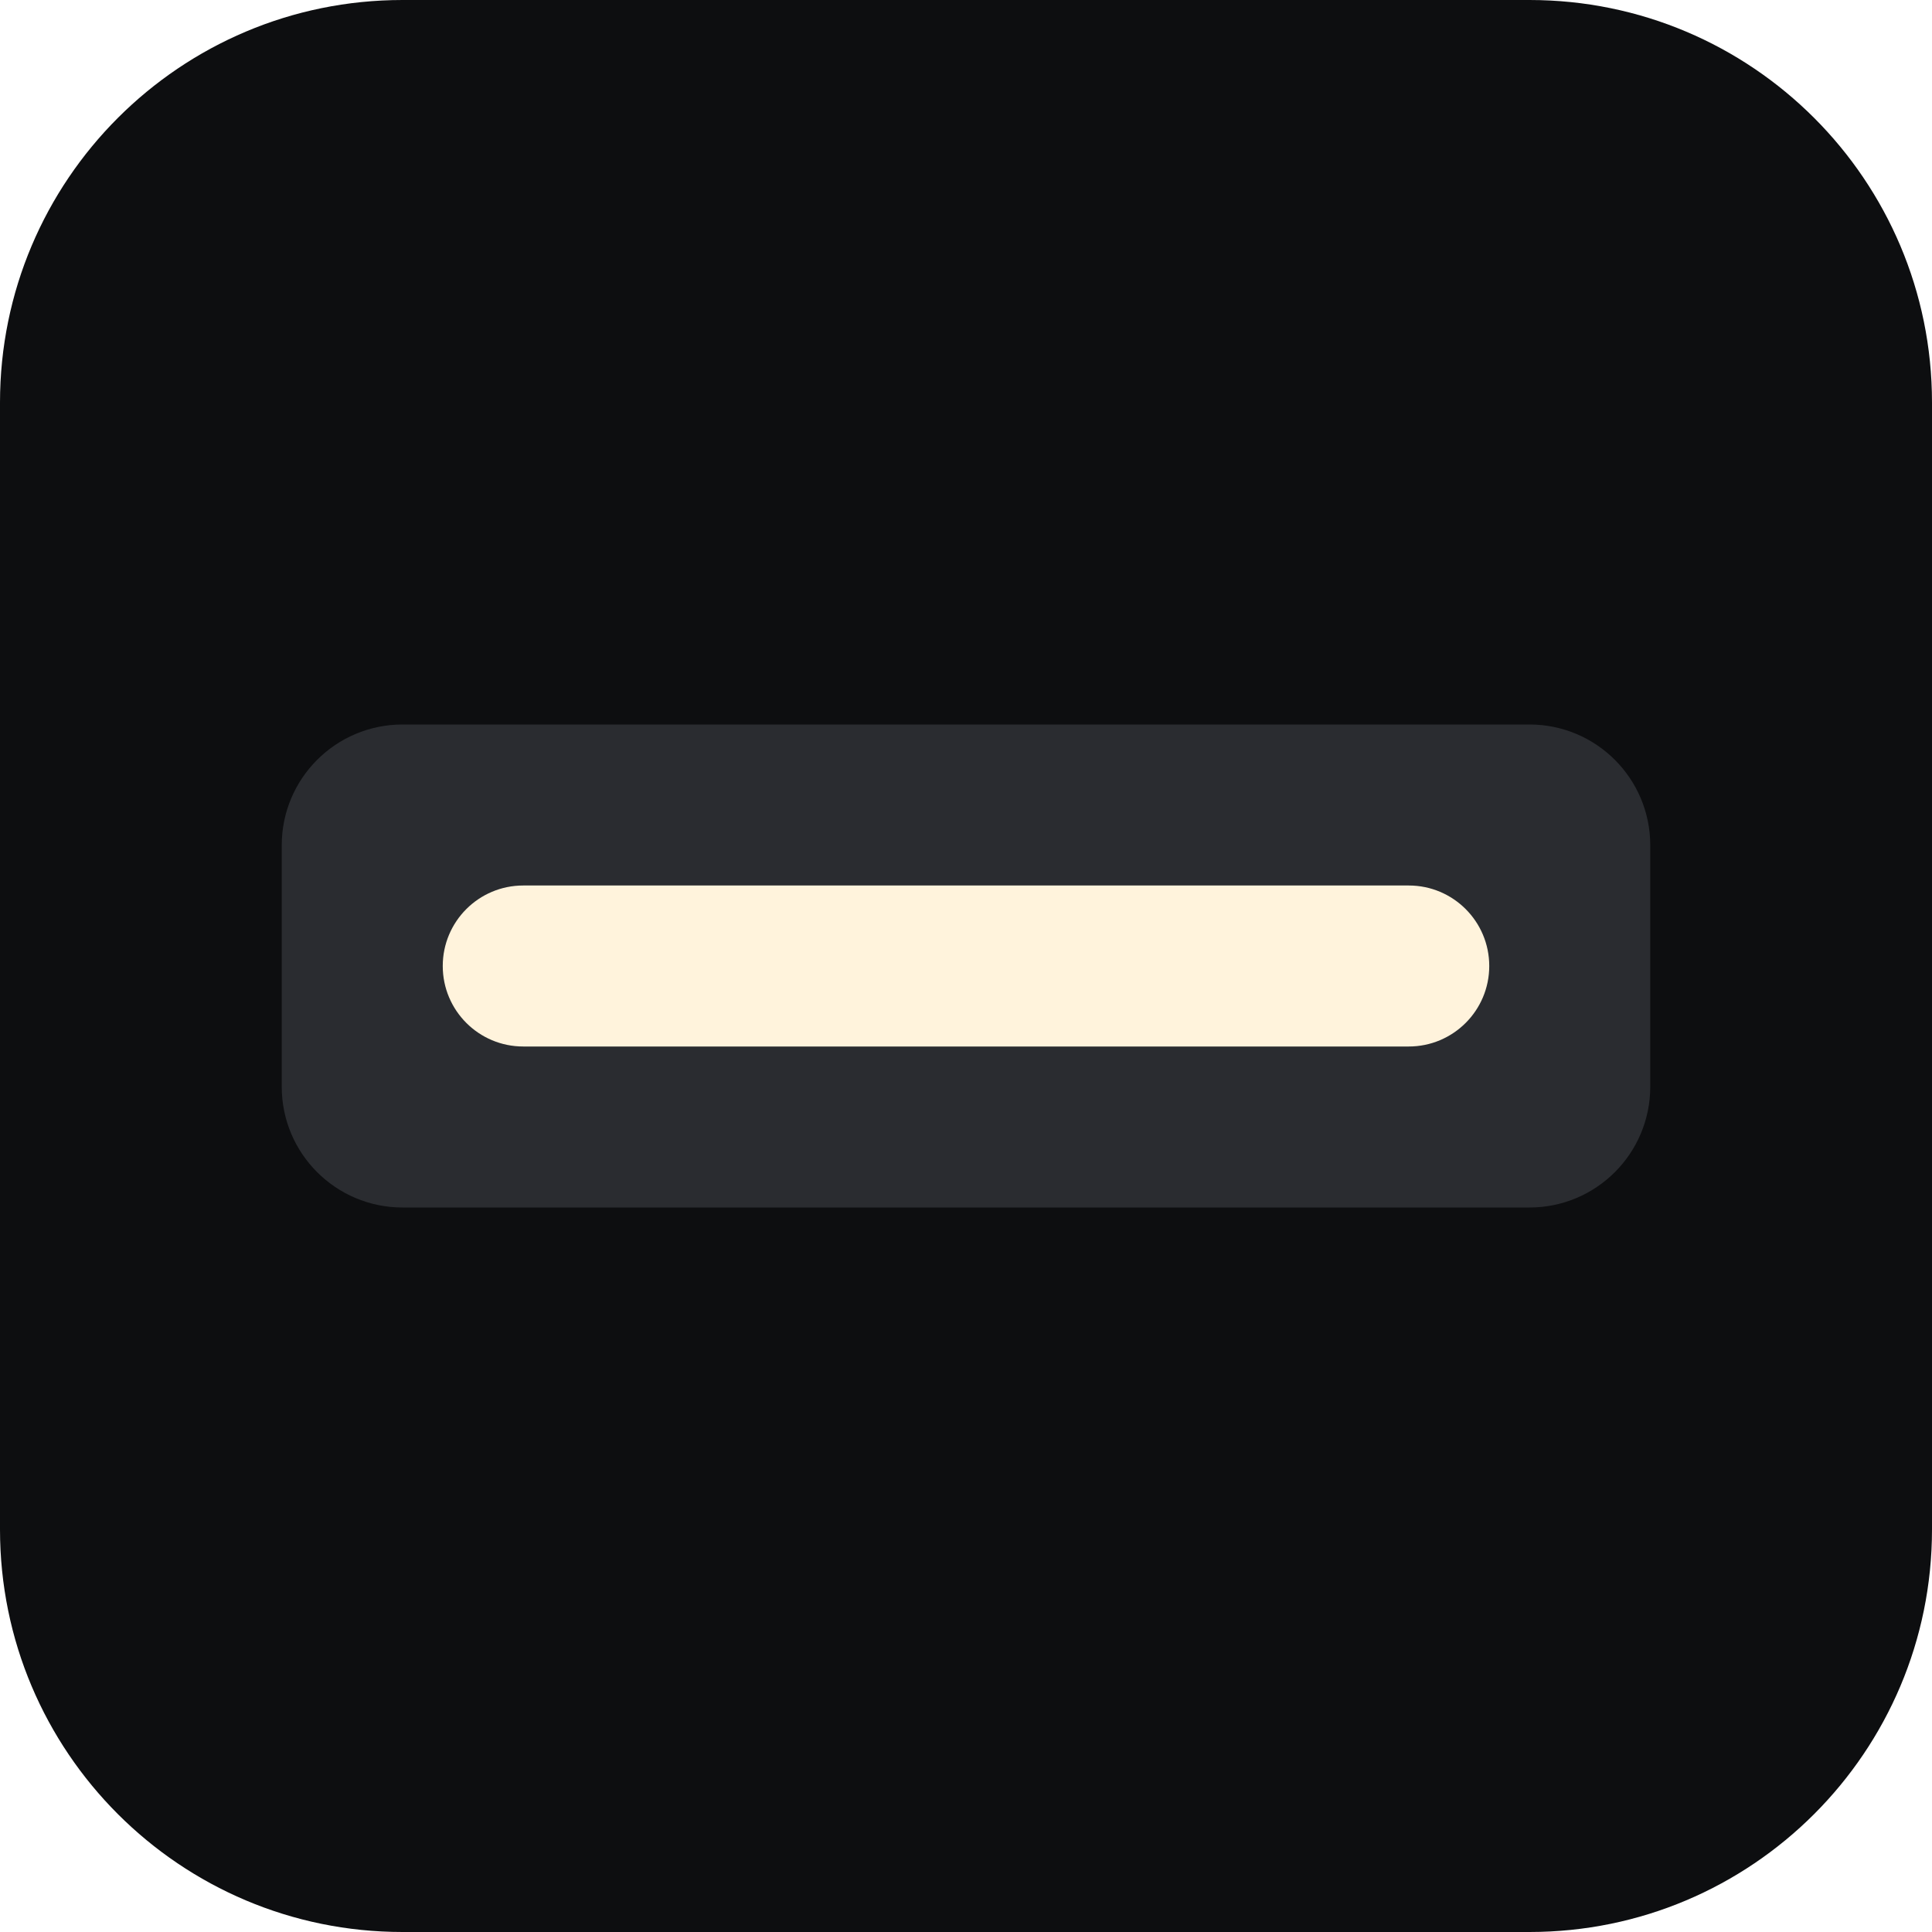
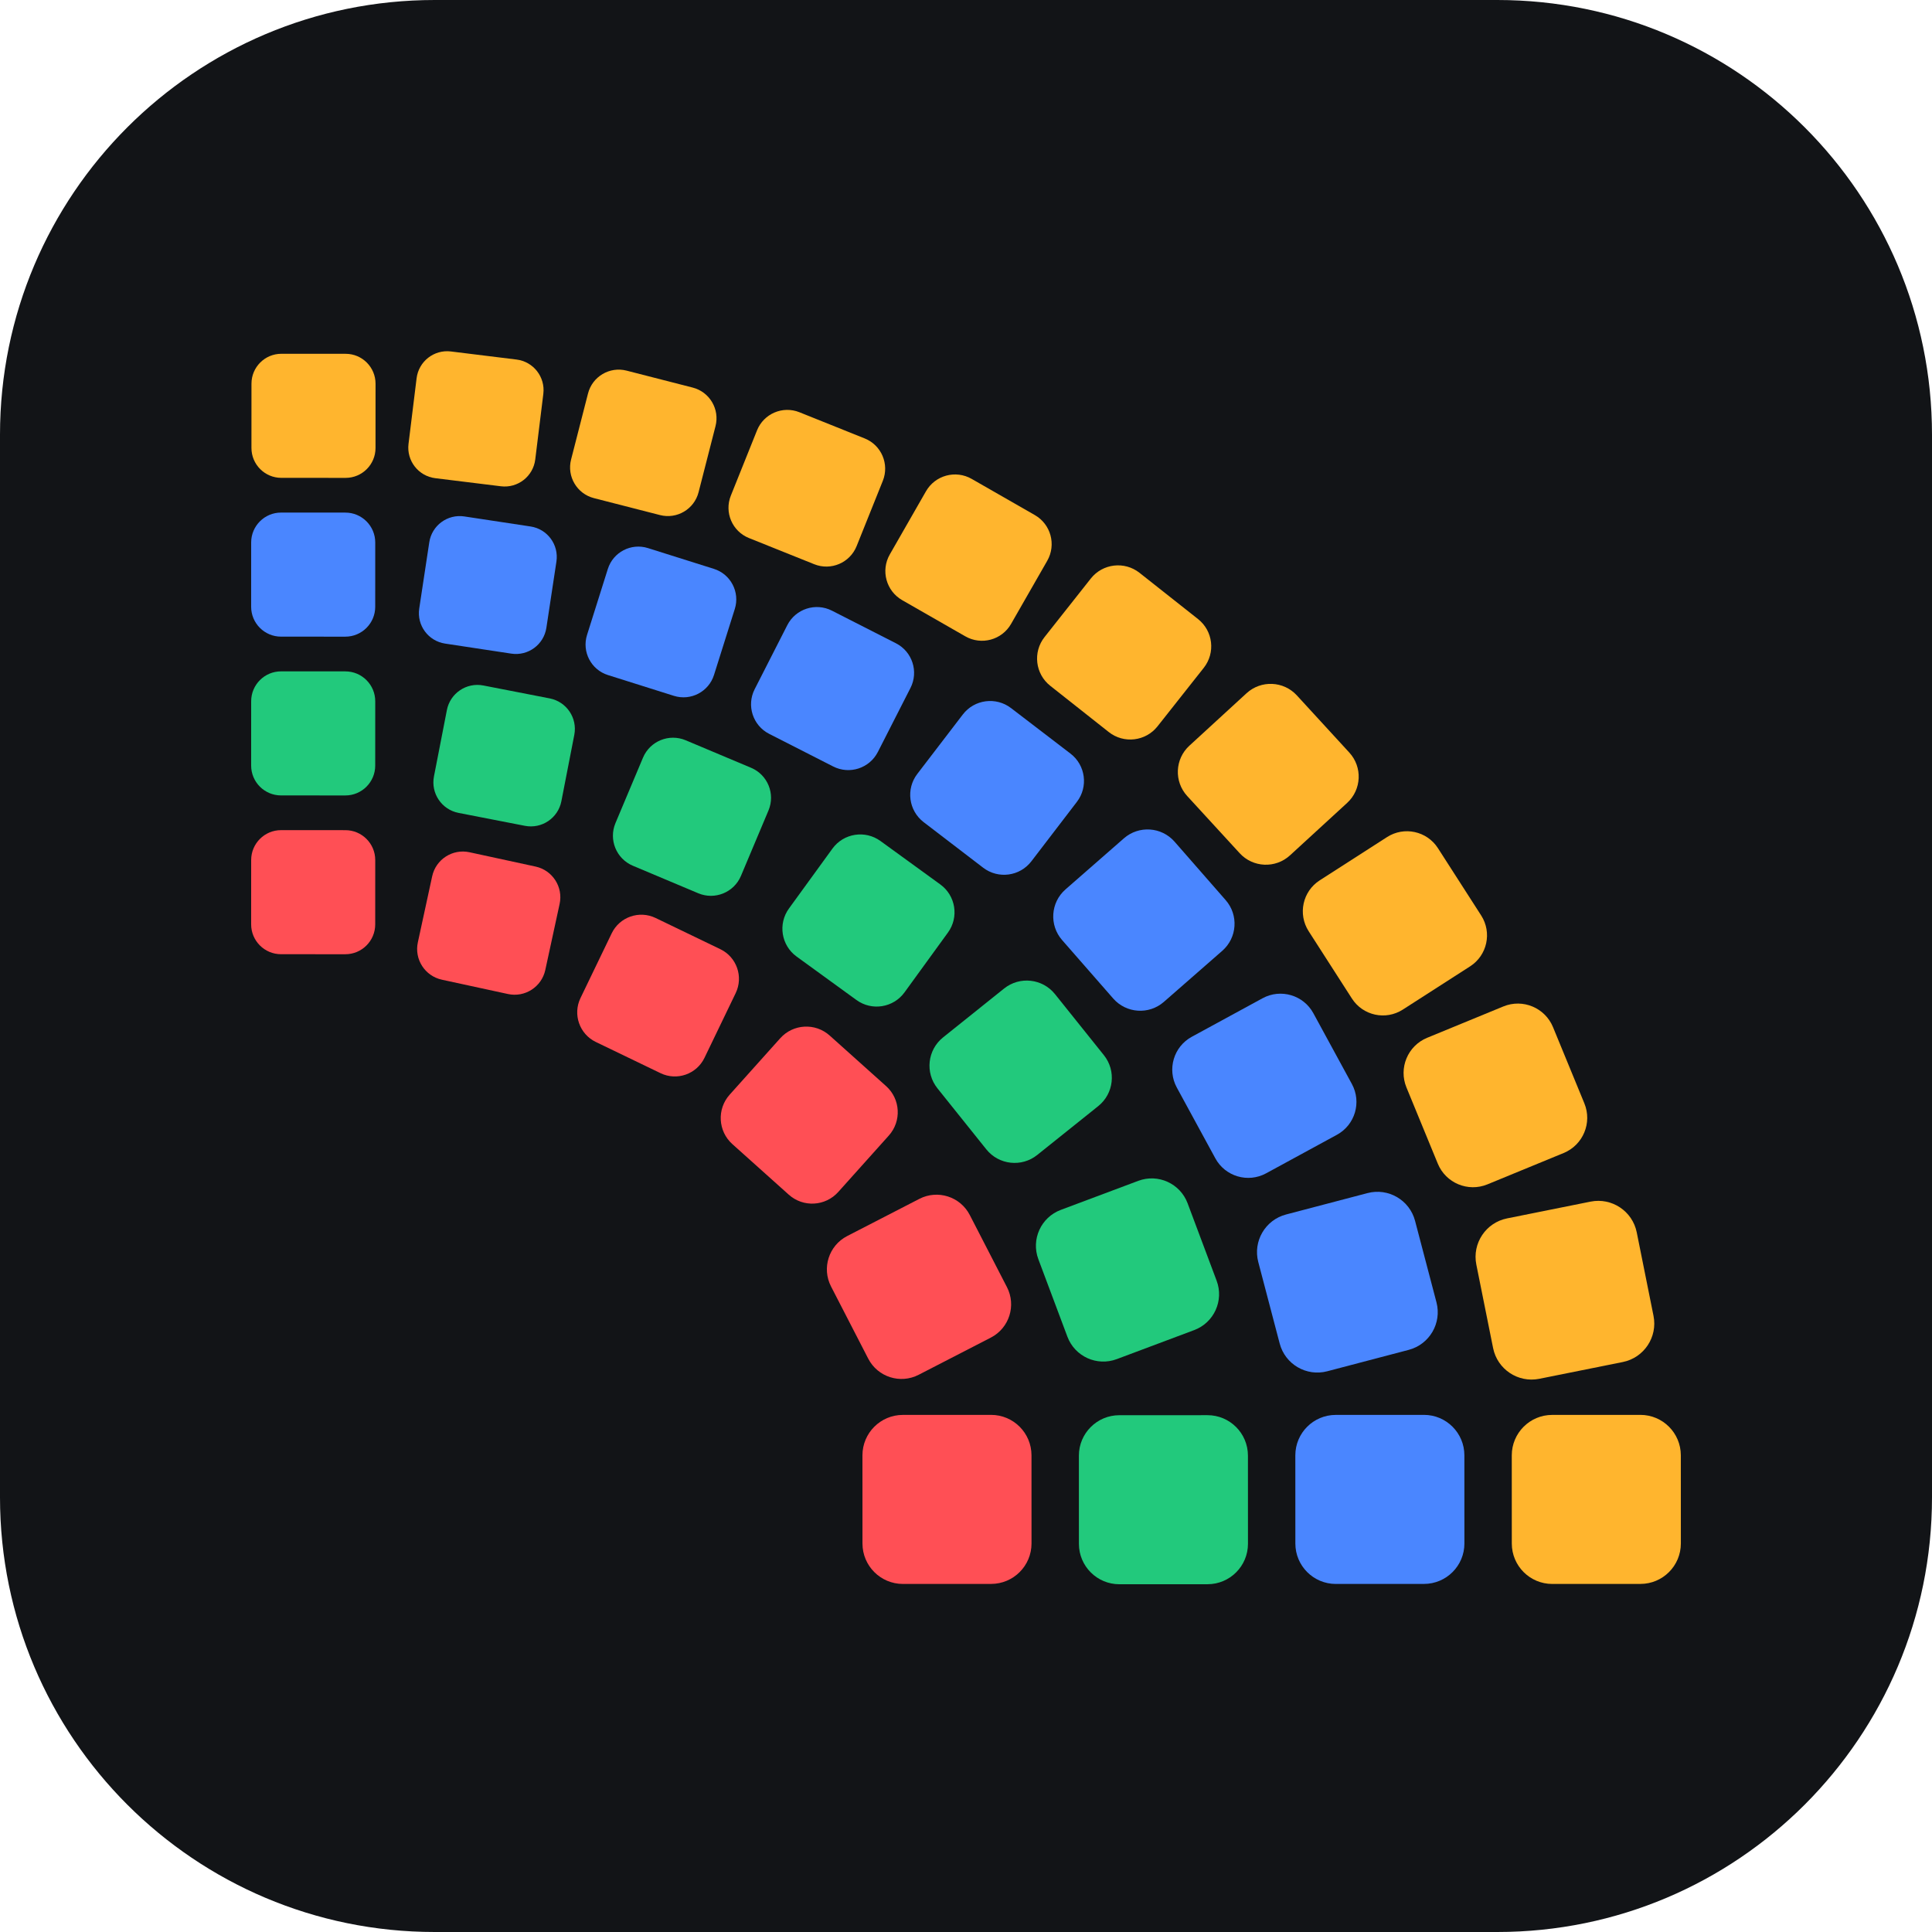
- <svg xmlns="http://www.w3.org/2000/svg" viewBox="0 0 48 48">
-   <rect width="48" height="48" rx="10" fill="#0d0e10" />
-   <rect x="7" y="18" width="34" height="12" rx="3" fill="#2a2c30" />
-   <rect x="11" y="22" width="26" height="4" rx="2" fill="#fff3dc" />
+ <svg xmlns="http://www.w3.org/2000/svg" viewBox="0 0 64 64" width="64" height="64">
+   <rect width="64" height="64" rx="14.4" fill="#121417" />
+   <g fill="#FF4F55">
+     <rect x="8.32" y="27.5" width="4.11" height="4.11" rx="0.99" transform="rotate(0.02 10.37 29.55)" />
+     <rect x="14.03" y="28.42" width="4.32" height="4.32" rx="1.04" transform="rotate(12.23 16.19 30.58)" />
+     <rect x="19.52" y="30.7" width="4.56" height="4.56" rx="1.09" transform="rotate(25.74 21.8 32.98)" />
+     <rect x="24.39" y="34.52" width="4.83" height="4.83" rx="1.16" transform="rotate(41.87 26.8 36.94)" />
+     <rect x="27.86" y="40.05" width="5.17" height="5.17" rx="1.24" transform="rotate(62.74 30.45 42.63)" />
+     <rect x="28.56" y="46.88" width="5.6" height="5.6" rx="1.34" transform="rotate(89.98 31.37 49.68)" />
+   </g>
+   <g fill="#22C97C">
+     <rect x="8.32" y="22.24" width="4.11" height="4.11" rx="0.99" transform="rotate(0.02 10.38 24.29)" />
+     <rect x="14.55" y="22.88" width="4.3" height="4.3" rx="1.03" transform="rotate(11.02 16.69 25.03)" />
+     <rect x="20.67" y="24.8" width="4.51" height="4.51" rx="1.08" transform="rotate(22.82 22.92 27.05)" />
+     <rect x="26.4" y="28.13" width="4.73" height="4.73" rx="1.14" transform="rotate(35.98 28.77 30.5)" />
+     <rect x="31.31" y="33.01" width="4.99" height="4.99" rx="1.2" transform="rotate(51.31 33.81 35.51)" />
+     <rect x="34.71" y="39.43" width="5.28" height="5.28" rx="1.27" transform="rotate(69.45 37.35 42.07)" />
+     <rect x="35.74" y="46.88" width="5.6" height="5.6" rx="1.34" transform="rotate(89.98 38.54 49.68)" />
+   </g>
+   <g fill="#4A86FF">
+     <rect x="8.32" y="16.98" width="4.11" height="4.11" rx="0.99" transform="rotate(0.02 10.38 19.04)" />
+     <rect x="14.03" y="17.25" width="4.26" height="4.26" rx="1.02" transform="rotate(8.62 16.16 19.38)" />
+     <rect x="19.69" y="18.4" width="4.41" height="4.41" rx="1.06" transform="rotate(17.49 21.9 20.6)" />
+     <rect x="25.29" y="20.52" width="4.58" height="4.58" rx="1.1" transform="rotate(27 27.58 22.81)" />
+     <rect x="30.65" y="23.72" width="4.76" height="4.76" rx="1.14" transform="rotate(37.44 33.03 26.1)" />
+     <rect x="35.42" y="28.01" width="4.95" height="4.95" rx="1.19" transform="rotate(48.83 37.9 30.48)" />
+     <rect x="39.31" y="33.4" width="5.15" height="5.15" rx="1.24" transform="rotate(61.44 41.89 35.97)" />
+     <rect x="41.94" y="39.79" width="5.37" height="5.37" rx="1.29" transform="rotate(75.28 44.63 42.48)" />
+     <rect x="42.91" y="46.87" width="5.6" height="5.6" rx="1.34" transform="rotate(89.98 45.71 49.67)" />
+   </g>
+   <g fill="#FFB52E">
+     <rect x="8.33" y="11.72" width="4.11" height="4.11" rx="0.99" transform="rotate(0.02 10.38 13.78)" />
+     <rect x="13.65" y="11.76" width="4.23" height="4.23" rx="1.02" transform="rotate(7.02 15.76 13.88)" />
+     <rect x="19.13" y="12.49" width="4.36" height="4.36" rx="1.05" transform="rotate(14.38 21.31 14.67)" />
+     <rect x="24.48" y="13.93" width="4.49" height="4.49" rx="1.08" transform="rotate(21.86 26.73 16.18)" />
+     <rect x="29.77" y="16.16" width="4.63" height="4.63" rx="1.11" transform="rotate(29.81 32.09 18.47)" />
+     <rect x="34.85" y="19.23" width="4.77" height="4.77" rx="1.15" transform="rotate(38.32 37.24 21.62)" />
+     <rect x="39.55" y="23.19" width="4.93" height="4.93" rx="1.18" transform="rotate(47.46 42.02 25.65)" />
+     <rect x="43.67" y="28.04" width="5.09" height="5.09" rx="1.22" transform="rotate(57.28 46.21 30.58)" />
+     <rect x="46.92" y="33.66" width="5.25" height="5.25" rx="1.26" transform="rotate(67.64 49.54 36.28)" />
+     <rect x="49.13" y="40.03" width="5.42" height="5.42" rx="1.3" transform="rotate(78.64 51.84 42.74)" />
+     <rect x="50.08" y="46.87" width="5.6" height="5.6" rx="1.34" transform="rotate(89.98 52.88 49.67)" />
+   </g>
</svg>
